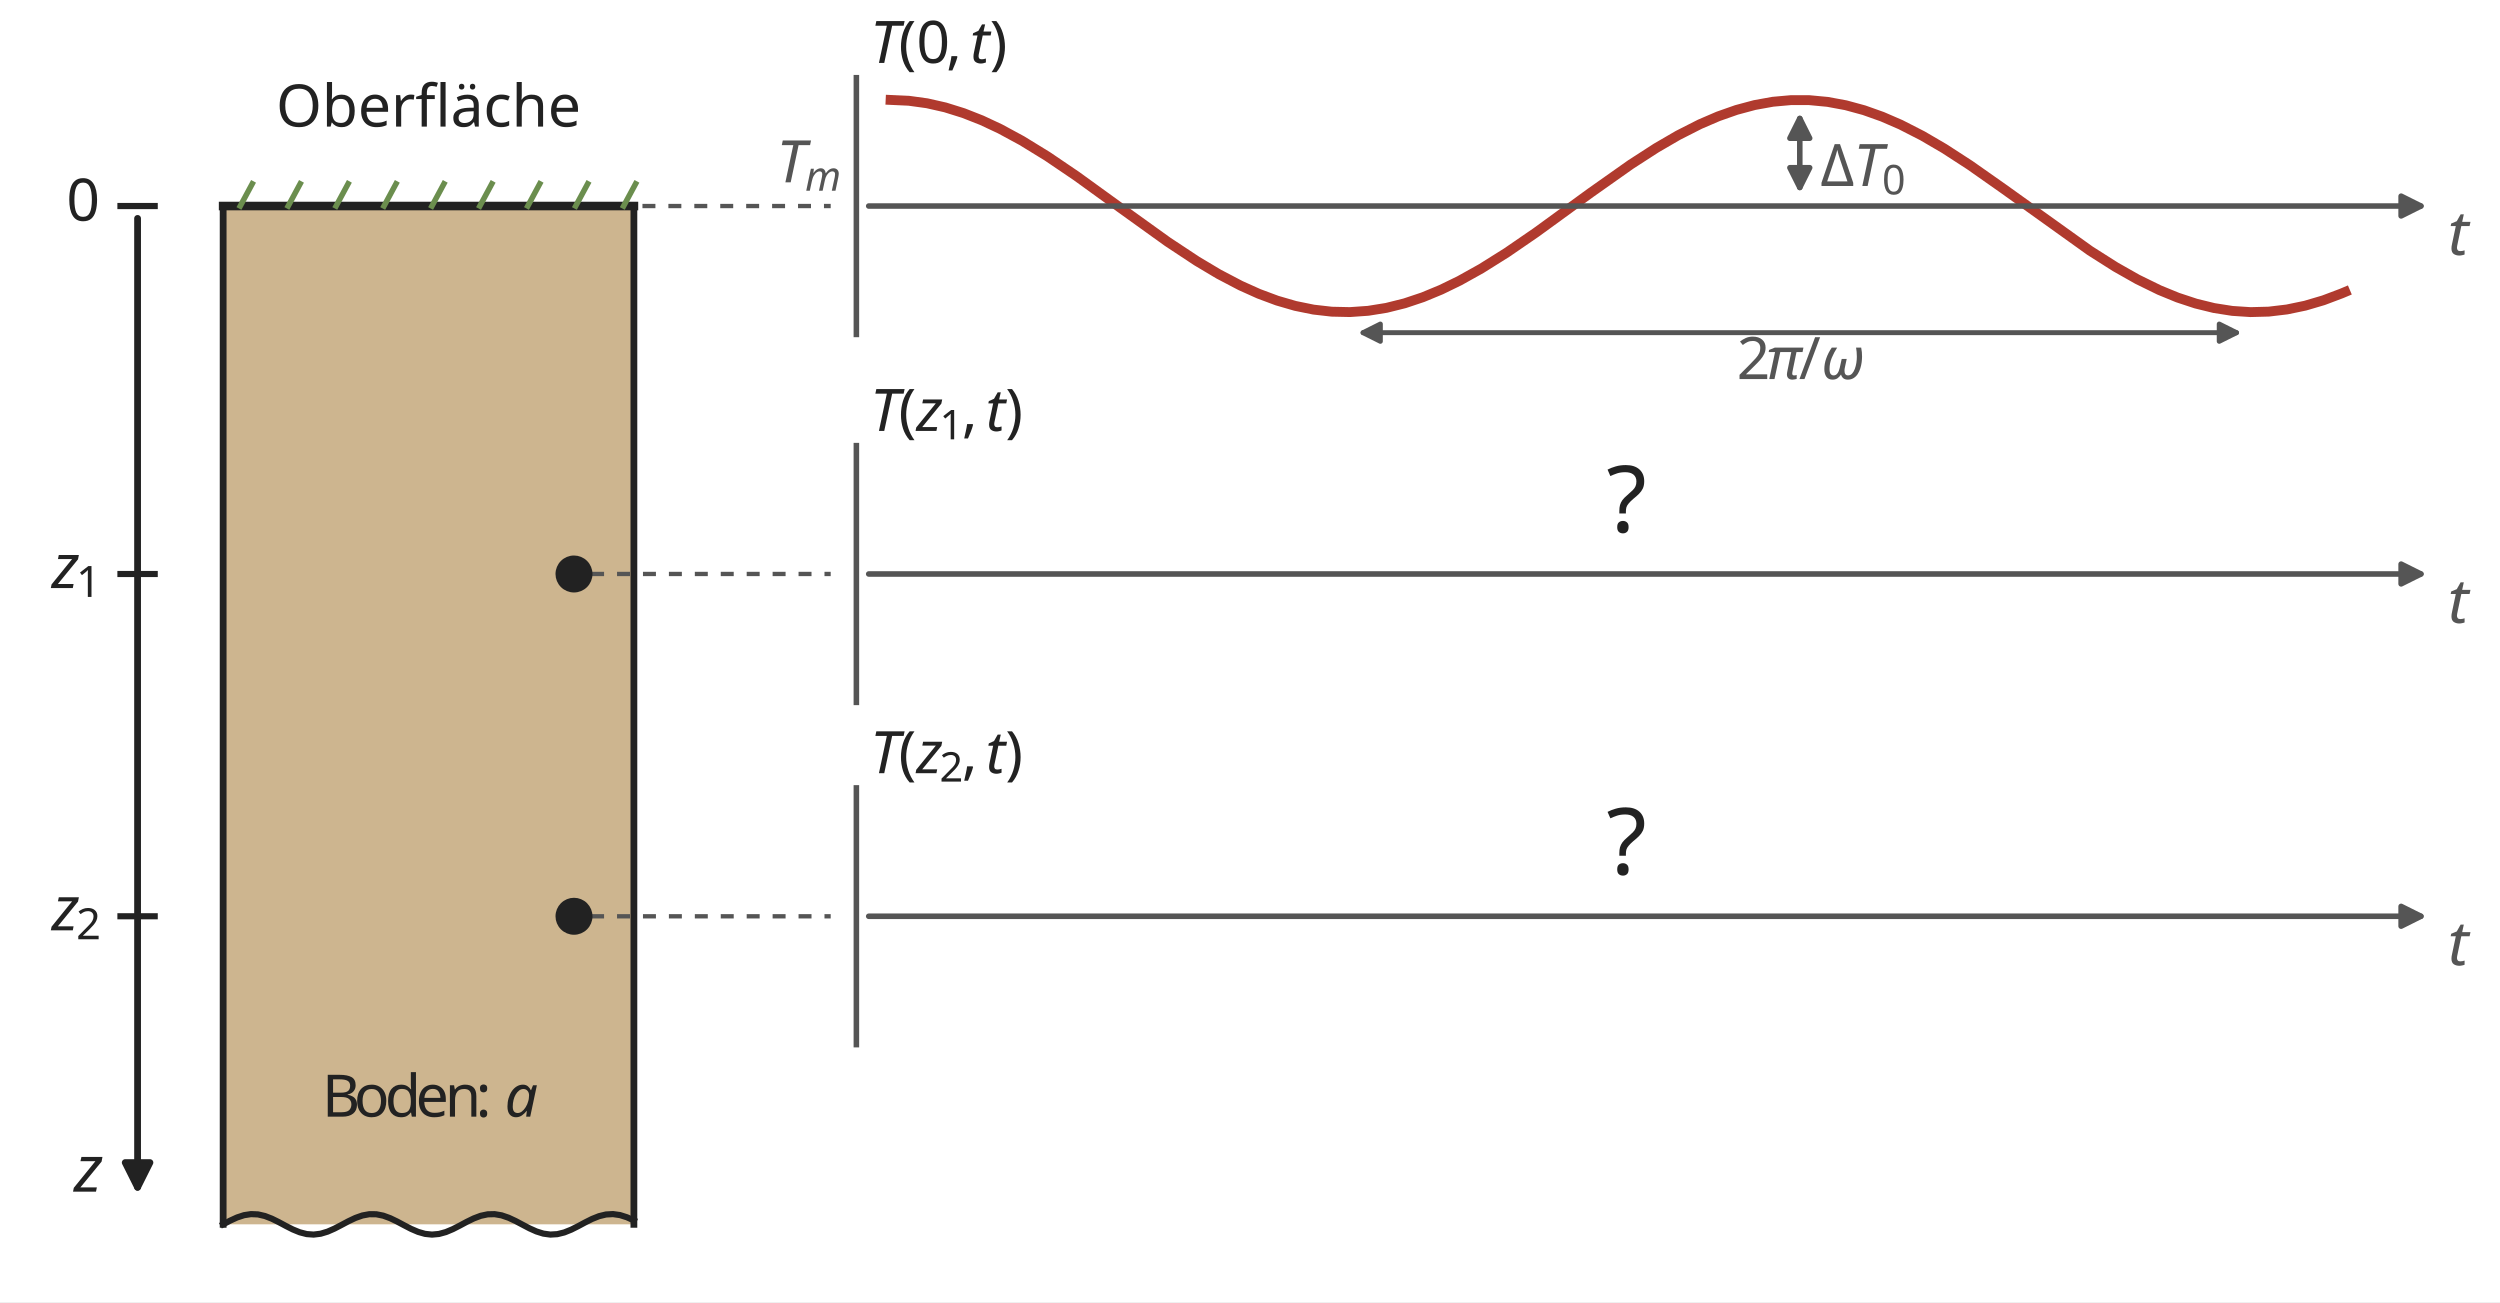
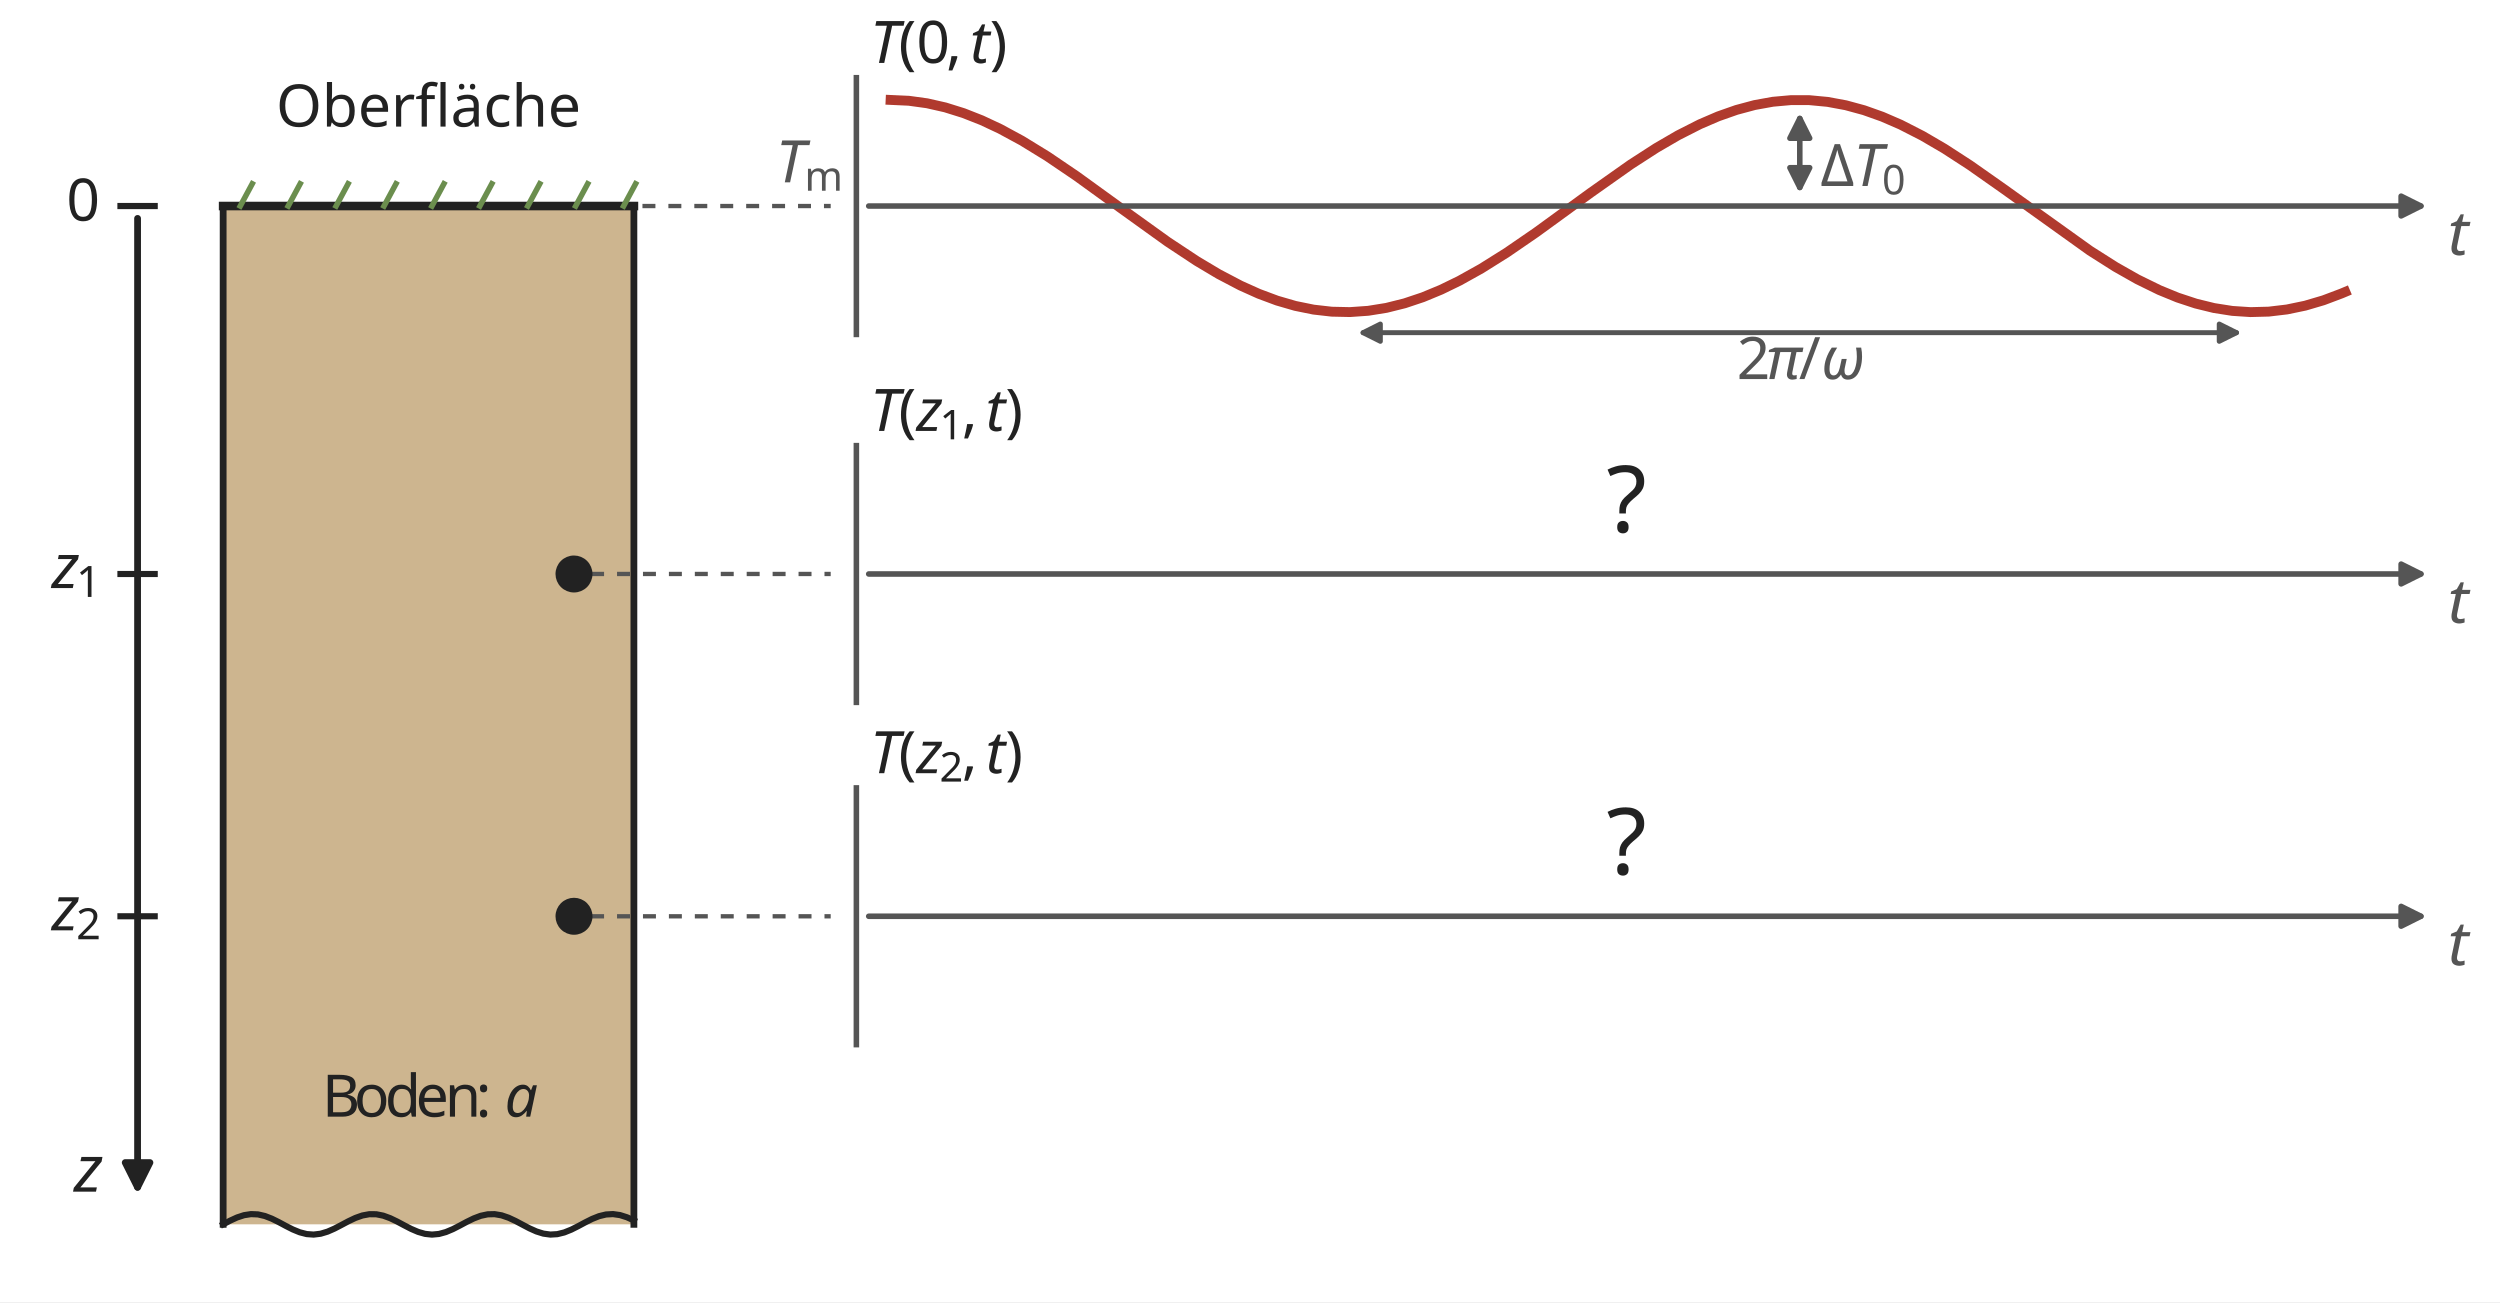
<svg xmlns="http://www.w3.org/2000/svg" width="404.928pt" height="210.888pt" viewBox="0 0 404.928 210.888" version="1.1">
  <defs>
    <style type="text/css">*{stroke-linejoin: round; stroke-linecap: butt}</style>
  </defs>
  <g id="figure_1">
    <g id="patch_1">
      <path d="M 0 210.888  L 404.928 210.888  L 404.928 0  L 0 0  z " style="fill: #ffffff" />
    </g>
    <g id="axes_1">
      <g id="patch_2">
-         <path d="M 36.144 198.306  L 102.672 198.306  L 102.672 33.372  L 36.144 33.372  z " clip-path="url(#p40e2502ae6)" style="fill: #cdb58f" />
+         <path d="M 36.144 198.306  L 102.672 198.306  L 102.672 33.372  L 36.144 33.372  z " clip-path="url(#p7a45880931)" style="fill: #cdb58f" />
      </g>
      <g id="line2d_1">
-         <path d="M 36.144 33.372  L 36.144 198.306  " clip-path="url(#p40e2502ae6)" style="fill: none; stroke: #222222; stroke-width: 1.1; stroke-linecap: square" />
+         <path d="M 36.144 33.372  L 36.144 198.306  " clip-path="url(#p7a45880931)" style="fill: none; stroke: #222222; stroke-width: 1.1; stroke-linecap: square" />
      </g>
      <g id="line2d_2">
-         <path d="M 102.672 33.372  L 102.672 198.306  " clip-path="url(#p40e2502ae6)" style="fill: none; stroke: #222222; stroke-width: 1.1; stroke-linecap: square" />
+         <path d="M 102.672 33.372  L 102.672 198.306  " clip-path="url(#p7a45880931)" style="fill: none; stroke: #222222; stroke-width: 1.1; stroke-linecap: square" />
      </g>
      <g id="line2d_3">
-         <path d="M 36.144 33.372  L 102.672 33.372  " clip-path="url(#p40e2502ae6)" style="fill: none; stroke: #222222; stroke-width: 1.4; stroke-linecap: square" />
+         <path d="M 36.144 33.372  L 102.672 33.372  " clip-path="url(#p7a45880931)" style="fill: none; stroke: #222222; stroke-width: 1.4; stroke-linecap: square" />
      </g>
      <g id="line2d_4">
-         <path d="M 36.144 198.306  L 37.272 197.711  L 38.399 197.194  L 39.527 196.825  L 40.654 196.652  L 41.782 196.699  L 42.91 196.958  L 44.037 197.396  L 45.165 197.955  L 46.292 198.56  L 47.42 199.132  L 48.548 199.594  L 49.675 199.885  L 50.803 199.967  L 51.93 199.829  L 53.058 199.489  L 54.185 198.993  L 55.313 198.405  L 56.441 197.804  L 57.568 197.27  L 58.696 196.873  L 59.823 196.666  L 60.951 196.676  L 62.079 196.902  L 63.206 197.315  L 64.334 197.859  L 65.461 198.462  L 66.589 199.044  L 67.717 199.529  L 68.844 199.851  L 69.972 199.969  L 71.099 199.866  L 72.227 199.557  L 73.355 199.081  L 74.482 198.503  L 75.61 197.899  L 76.737 197.349  L 77.865 196.925  L 78.993 196.685  L 80.12 196.659  L 81.248 196.852  L 82.375 197.237  L 83.503 197.764  L 84.631 198.363  L 85.758 198.954  L 86.886 199.46  L 88.013 199.812  L 89.141 199.965  L 90.268 199.898  L 91.396 199.62  L 92.524 199.167  L 93.651 198.601  L 94.779 197.996  L 95.906 197.431  L 97.034 196.983  L 98.162 196.71  L 99.289 196.648  L 100.417 196.807  L 101.544 197.164  L 102.672 197.672  " clip-path="url(#p40e2502ae6)" style="fill: none; stroke: #222222; stroke-linecap: square" />
+         <path d="M 36.144 198.306  L 37.272 197.711  L 38.399 197.194  L 39.527 196.825  L 40.654 196.652  L 41.782 196.699  L 42.91 196.958  L 44.037 197.396  L 45.165 197.955  L 46.292 198.56  L 47.42 199.132  L 48.548 199.594  L 49.675 199.885  L 50.803 199.967  L 51.93 199.829  L 53.058 199.489  L 54.185 198.993  L 55.313 198.405  L 56.441 197.804  L 57.568 197.27  L 58.696 196.873  L 59.823 196.666  L 60.951 196.676  L 62.079 196.902  L 63.206 197.315  L 64.334 197.859  L 65.461 198.462  L 66.589 199.044  L 67.717 199.529  L 68.844 199.851  L 69.972 199.969  L 71.099 199.866  L 72.227 199.557  L 73.355 199.081  L 74.482 198.503  L 75.61 197.899  L 76.737 197.349  L 77.865 196.925  L 78.993 196.685  L 80.12 196.659  L 81.248 196.852  L 82.375 197.237  L 83.503 197.764  L 84.631 198.363  L 85.758 198.954  L 86.886 199.46  L 88.013 199.812  L 89.141 199.965  L 90.268 199.898  L 91.396 199.62  L 92.524 199.167  L 93.651 198.601  L 94.779 197.996  L 95.906 197.431  L 97.034 196.983  L 98.162 196.71  L 99.289 196.648  L 100.417 196.807  L 101.544 197.164  L 102.672 197.672  " clip-path="url(#p7a45880931)" style="fill: none; stroke: #222222; stroke-linecap: square" />
      </g>
      <g id="line2d_5">
-         <path d="M 38.916 33.372  L 40.856 29.768  " clip-path="url(#p40e2502ae6)" style="fill: none; stroke: #6b8e4e; stroke-width: 0.9; stroke-linecap: square" />
+         <path d="M 38.916 33.372  L 40.856 29.768  " clip-path="url(#p7a45880931)" style="fill: none; stroke: #6b8e4e; stroke-width: 0.9; stroke-linecap: square" />
      </g>
      <g id="line2d_6">
-         <path d="M 46.678 33.372  L 48.618 29.768  " clip-path="url(#p40e2502ae6)" style="fill: none; stroke: #6b8e4e; stroke-width: 0.9; stroke-linecap: square" />
+         <path d="M 46.678 33.372  L 48.618 29.768  " clip-path="url(#p7a45880931)" style="fill: none; stroke: #6b8e4e; stroke-width: 0.9; stroke-linecap: square" />
      </g>
      <g id="line2d_7">
-         <path d="M 54.439 33.372  L 56.38 29.768  " clip-path="url(#p40e2502ae6)" style="fill: none; stroke: #6b8e4e; stroke-width: 0.9; stroke-linecap: square" />
+         <path d="M 54.439 33.372  L 56.38 29.768  " clip-path="url(#p7a45880931)" style="fill: none; stroke: #6b8e4e; stroke-width: 0.9; stroke-linecap: square" />
      </g>
      <g id="line2d_8">
-         <path d="M 62.201 33.372  L 64.141 29.768  " clip-path="url(#p40e2502ae6)" style="fill: none; stroke: #6b8e4e; stroke-width: 0.9; stroke-linecap: square" />
+         <path d="M 62.201 33.372  L 64.141 29.768  " clip-path="url(#p7a45880931)" style="fill: none; stroke: #6b8e4e; stroke-width: 0.9; stroke-linecap: square" />
      </g>
      <g id="line2d_9">
-         <path d="M 69.962 33.372  L 71.903 29.768  " clip-path="url(#p40e2502ae6)" style="fill: none; stroke: #6b8e4e; stroke-width: 0.9; stroke-linecap: square" />
+         <path d="M 69.962 33.372  L 71.903 29.768  " clip-path="url(#p7a45880931)" style="fill: none; stroke: #6b8e4e; stroke-width: 0.9; stroke-linecap: square" />
      </g>
      <g id="line2d_10">
-         <path d="M 77.724 33.372  L 79.664 29.768  " clip-path="url(#p40e2502ae6)" style="fill: none; stroke: #6b8e4e; stroke-width: 0.9; stroke-linecap: square" />
+         <path d="M 77.724 33.372  L 79.664 29.768  " clip-path="url(#p7a45880931)" style="fill: none; stroke: #6b8e4e; stroke-width: 0.9; stroke-linecap: square" />
      </g>
      <g id="line2d_11">
-         <path d="M 85.486 33.372  L 87.426 29.768  " clip-path="url(#p40e2502ae6)" style="fill: none; stroke: #6b8e4e; stroke-width: 0.9; stroke-linecap: square" />
+         <path d="M 85.486 33.372  L 87.426 29.768  " clip-path="url(#p7a45880931)" style="fill: none; stroke: #6b8e4e; stroke-width: 0.9; stroke-linecap: square" />
      </g>
      <g id="line2d_12">
-         <path d="M 93.247 33.372  L 95.188 29.768  " clip-path="url(#p40e2502ae6)" style="fill: none; stroke: #6b8e4e; stroke-width: 0.9; stroke-linecap: square" />
+         <path d="M 93.247 33.372  L 95.188 29.768  " clip-path="url(#p7a45880931)" style="fill: none; stroke: #6b8e4e; stroke-width: 0.9; stroke-linecap: square" />
      </g>
      <g id="line2d_13">
-         <path d="M 101.009 33.372  L 102.949 29.768  " clip-path="url(#p40e2502ae6)" style="fill: none; stroke: #6b8e4e; stroke-width: 0.9; stroke-linecap: square" />
+         <path d="M 101.009 33.372  L 102.949 29.768  " clip-path="url(#p7a45880931)" style="fill: none; stroke: #6b8e4e; stroke-width: 0.9; stroke-linecap: square" />
      </g>
      <g id="line2d_14">
-         <path d="M 19.512 33.372  L 25.056 33.372  " clip-path="url(#p40e2502ae6)" style="fill: none; stroke: #222222; stroke-linecap: square" />
+         <path d="M 19.512 33.372  L 25.056 33.372  " clip-path="url(#p7a45880931)" style="fill: none; stroke: #222222; stroke-linecap: square" />
      </g>
      <g id="line2d_15">
-         <path d="M 19.512 92.97  L 25.056 92.97  " clip-path="url(#p40e2502ae6)" style="fill: none; stroke: #222222; stroke-linecap: square" />
+         <path d="M 19.512 92.97  L 25.056 92.97  " clip-path="url(#p7a45880931)" style="fill: none; stroke: #222222; stroke-linecap: square" />
      </g>
      <g id="line2d_16">
-         <path d="M 19.512 148.41  L 25.056 148.41  " clip-path="url(#p40e2502ae6)" style="fill: none; stroke: #222222; stroke-linecap: square" />
+         <path d="M 19.512 148.41  L 25.056 148.41  " clip-path="url(#p7a45880931)" style="fill: none; stroke: #222222; stroke-linecap: square" />
      </g>
      <g id="line2d_17">
-         <path d="M 104.058 33.372  L 134.55 33.372  " clip-path="url(#p40e2502ae6)" style="fill: none; stroke-dasharray: 2.1,2.1; stroke-dashoffset: 0; stroke: #555555; stroke-width: 0.7" />
+         <path d="M 104.058 33.372  L 134.55 33.372  " clip-path="url(#p7a45880931)" style="fill: none; stroke-dasharray: 2.1,2.1; stroke-dashoffset: 0; stroke: #555555; stroke-width: 0.7" />
      </g>
      <g id="line2d_18">
-         <path d="M 138.708 54.162  L 138.708 12.582  " clip-path="url(#p40e2502ae6)" style="fill: none; stroke: #555555; stroke-width: 0.9; stroke-linecap: square" />
+         <path d="M 138.708 54.162  L 138.708 12.582  " clip-path="url(#p7a45880931)" style="fill: none; stroke: #555555; stroke-width: 0.9; stroke-linecap: square" />
      </g>
      <g id="line2d_19">
-         <path d="M 95.742 92.97  L 134.55 92.97  " clip-path="url(#p40e2502ae6)" style="fill: none; stroke-dasharray: 2.1,2.1; stroke-dashoffset: 0; stroke: #555555; stroke-width: 0.7" />
+         <path d="M 95.742 92.97  L 134.55 92.97  " clip-path="url(#p7a45880931)" style="fill: none; stroke-dasharray: 2.1,2.1; stroke-dashoffset: 0; stroke: #555555; stroke-width: 0.7" />
      </g>
      <g id="line2d_20">
-         <path d="M 138.708 113.76  L 138.708 72.18  " clip-path="url(#p40e2502ae6)" style="fill: none; stroke: #555555; stroke-width: 0.9; stroke-linecap: square" />
+         <path d="M 138.708 113.76  L 138.708 72.18  " clip-path="url(#p7a45880931)" style="fill: none; stroke: #555555; stroke-width: 0.9; stroke-linecap: square" />
      </g>
      <g id="line2d_21">
-         <path d="M 95.742 148.41  L 134.55 148.41  " clip-path="url(#p40e2502ae6)" style="fill: none; stroke-dasharray: 2.1,2.1; stroke-dashoffset: 0; stroke: #555555; stroke-width: 0.7" />
+         <path d="M 95.742 148.41  L 134.55 148.41  " clip-path="url(#p7a45880931)" style="fill: none; stroke-dasharray: 2.1,2.1; stroke-dashoffset: 0; stroke: #555555; stroke-width: 0.7" />
      </g>
      <g id="line2d_22">
-         <path d="M 138.708 169.2  L 138.708 127.62  " clip-path="url(#p40e2502ae6)" style="fill: none; stroke: #555555; stroke-width: 0.9; stroke-linecap: square" />
+         <path d="M 138.708 169.2  L 138.708 127.62  " clip-path="url(#p7a45880931)" style="fill: none; stroke: #555555; stroke-width: 0.9; stroke-linecap: square" />
      </g>
      <g id="text_1">
        <text style="font-size: 9.5px; font-family: 'Carlito'; text-anchor: middle; fill: #222222" x="69.408" y="20.501" transform="rotate(-0 69.408 20.501)">Oberfläche</text>
      </g>
      <g id="text_2">
        <g style="fill: #222222" transform="translate(52.1655 181.277)">
          <text>
            <tspan x="0" y="-0.406" style="font-size: 9.5px; font-family: 'Carlito'; fill: #222222">B</tspan>
            <tspan x="5.167" y="-0.406" style="font-size: 9.5px; font-family: 'Carlito'; fill: #222222">o</tspan>
            <tspan x="10.177" y="-0.406" style="font-size: 9.5px; font-family: 'Carlito'; fill: #222222">d</tspan>
            <tspan x="15.168" y="-0.406" style="font-size: 9.5px; font-family: 'Carlito'; fill: #222222">e</tspan>
            <tspan x="19.895" y="-0.406" style="font-size: 9.5px; font-family: 'Carlito'; fill: #222222">n</tspan>
            <tspan x="24.886" y="-0.406" style="font-size: 9.5px; font-family: 'Carlito'; fill: #222222">:</tspan>
            <tspan x="27.428" y="-0.406" style="font-size: 9.5px; font-family: 'Carlito'; fill: #222222"> </tspan>
            <tspan x="29.576" y="-0.406" style="font-style: italic; font-size: 9.5px; font-family: 'Carlito'; fill: #222222">a</tspan>
          </text>
        </g>
      </g>
      <g id="text_3">
        <text style="font-size: 9.5px; font-family: 'Carlito'; text-anchor: end; fill: #222222" x="16.186" y="35.747" transform="rotate(-0 16.1856 35.747)">0</text>
      </g>
      <g id="text_4">
        <g style="fill: #222222" transform="translate(11.9856 194.001)">
          <text>
            <tspan x="0" y="-0.984" style="font-style: italic; font-size: 10.5px; font-family: 'Carlito'; fill: #222222">z</tspan>
          </text>
        </g>
      </g>
      <g id="text_5">
        <g style="fill: #222222" transform="translate(8.3856 95.47)">
          <text>
            <tspan x="0" y="-0.219" style="font-style: italic; font-size: 10px; font-family: 'Carlito'; fill: #222222">z</tspan>
            <tspan x="3.95" y="1.216" style="font-size: 7px; font-family: 'Carlito'; fill: #222222">1</tspan>
          </text>
        </g>
      </g>
      <g id="text_6">
        <g style="fill: #222222" transform="translate(8.3856 150.91)">
          <text>
            <tspan x="0" y="-0.219" style="font-style: italic; font-size: 10px; font-family: 'Carlito'; fill: #222222">z</tspan>
            <tspan x="3.95" y="1.216" style="font-size: 7px; font-family: 'Carlito'; fill: #222222">2</tspan>
          </text>
        </g>
      </g>
      <g id="text_7">
        <g style="fill: #555555" transform="translate(396.504 41.9704)">
          <text>
            <tspan x="0" y="-0.672" style="font-style: italic; font-size: 10px; font-family: 'Carlito'; fill: #555555">t</tspan>
          </text>
        </g>
      </g>
      <g id="text_8">
        <g style="fill: #222222" transform="translate(140.9256 10.2446)">
          <text>
            <tspan x="0" y="-0.047" style="font-style: italic; font-size: 9.5px; font-family: 'Carlito'; fill: #222222">T</tspan>
            <tspan x="16.198" y="-0.047" style="font-style: italic; font-size: 9.5px; font-family: 'Carlito'; fill: #222222">t</tspan>
            <tspan x="4.629" y="-0.047" style="font-size: 9.5px; font-family: 'Carlito'; fill: #222222">(</tspan>
            <tspan x="7.51" y="-0.047" style="font-size: 9.5px; font-family: 'Carlito'; fill: #222222">0</tspan>
            <tspan x="12.325" y="-0.047" style="font-size: 9.5px; font-family: 'Carlito'; fill: #222222">,</tspan>
            <tspan x="19.38" y="-0.047" style="font-size: 9.5px; font-family: 'Carlito'; fill: #222222">)</tspan>
          </text>
        </g>
      </g>
      <g id="text_9">
        <g style="fill: #555555" transform="translate(396.504 101.5684)">
          <text>
            <tspan x="0" y="-0.672" style="font-style: italic; font-size: 10px; font-family: 'Carlito'; fill: #555555">t</tspan>
          </text>
        </g>
      </g>
      <g id="text_10">
        <g style="fill: #222222" transform="translate(140.9256 69.8426)">
          <text>
            <tspan x="0" y="-0.047" style="font-style: italic; font-size: 9.5px; font-family: 'Carlito'; fill: #222222">T</tspan>
            <tspan x="7.51" y="-0.047" style="font-style: italic; font-size: 9.5px; font-family: 'Carlito'; fill: #222222">z</tspan>
            <tspan x="18.733" y="-0.047" style="font-style: italic; font-size: 9.5px; font-family: 'Carlito'; fill: #222222">t</tspan>
            <tspan x="4.629" y="-0.047" style="font-size: 9.5px; font-family: 'Carlito'; fill: #222222">(</tspan>
            <tspan x="14.86" y="-0.047" style="font-size: 9.5px; font-family: 'Carlito'; fill: #222222">,</tspan>
            <tspan x="21.915" y="-0.047" style="font-size: 9.5px; font-family: 'Carlito'; fill: #222222">)</tspan>
            <tspan x="11.263" y="1.312" style="font-size: 6.65px; font-family: 'Carlito'; fill: #222222">1</tspan>
          </text>
        </g>
      </g>
      <g id="text_11">
        <text style="font-size: 15px; font-family: 'Carlito'; text-anchor: middle; fill: #222222" x="263.448" y="86.186" transform="rotate(-0 263.448 86.1864)">?</text>
      </g>
      <g id="text_12">
        <g style="fill: #555555" transform="translate(396.504 157.0084)">
          <text>
            <tspan x="0" y="-0.672" style="font-style: italic; font-size: 10px; font-family: 'Carlito'; fill: #555555">t</tspan>
          </text>
        </g>
      </g>
      <g id="text_13">
        <g style="fill: #222222" transform="translate(140.9256 125.2826)">
          <text>
            <tspan x="0" y="-0.047" style="font-style: italic; font-size: 9.5px; font-family: 'Carlito'; fill: #222222">T</tspan>
            <tspan x="7.51" y="-0.047" style="font-style: italic; font-size: 9.5px; font-family: 'Carlito'; fill: #222222">z</tspan>
            <tspan x="18.733" y="-0.047" style="font-style: italic; font-size: 9.5px; font-family: 'Carlito'; fill: #222222">t</tspan>
            <tspan x="4.629" y="-0.047" style="font-size: 9.5px; font-family: 'Carlito'; fill: #222222">(</tspan>
            <tspan x="14.86" y="-0.047" style="font-size: 9.5px; font-family: 'Carlito'; fill: #222222">,</tspan>
            <tspan x="21.915" y="-0.047" style="font-size: 9.5px; font-family: 'Carlito'; fill: #222222">)</tspan>
            <tspan x="11.263" y="1.312" style="font-size: 6.65px; font-family: 'Carlito'; fill: #222222">2</tspan>
          </text>
        </g>
      </g>
      <g id="text_14">
        <text style="font-size: 15px; font-family: 'Carlito'; text-anchor: middle; fill: #222222" x="263.448" y="141.626" transform="rotate(-0 263.448 141.6264)">?</text>
      </g>
      <g id="text_15">
-         <g style="fill: #555555" transform="translate(125.771 30.4426)">
+         <g style="fill: #555555" transform="translate(125.676 30.4426)">
          <text>
            <tspan x="0" y="-0.906" style="font-style: italic; font-size: 9.5px; font-family: 'Carlito'; fill: #555555">T</tspan>
-             <tspan x="4.629" y="0.453" style="font-style: italic; font-size: 6.65px; font-family: 'Carlito'; fill: #555555">m</tspan>
+             <tspan x="4.629" y="0.453" style="font-size: 6.65px; font-family: 'Carlito'; fill: #555555">m</tspan>
          </text>
        </g>
      </g>
      <g id="text_16">
        <g style="fill: #555555" transform="translate(294.8409 31.0346)">
          <text>
            <tspan x="0" y="-0.906" style="font-size: 9.5px; font-family: 'Carlito'; fill: #555555">Δ</tspan>
            <tspan x="5.362" y="-0.906" style="font-style: italic; font-size: 9.5px; font-family: 'Carlito'; fill: #555555">T</tspan>
            <tspan x="9.992" y="0.453" style="font-size: 6.65px; font-family: 'Carlito'; fill: #555555">0</tspan>
          </text>
        </g>
      </g>
      <g id="text_17">
        <g style="fill: #555555" transform="translate(281.302 61.8038)">
          <text>
            <tspan x="0" y="-0.406" style="font-size: 9.5px; font-family: 'Carlito'; fill: #555555">2</tspan>
            <tspan x="10.066" y="-0.406" style="font-size: 9.5px; font-family: 'Carlito'; fill: #555555">/</tspan>
            <tspan x="4.815" y="-0.406" style="font-style: italic; font-size: 9.5px; font-family: 'Carlito'; fill: #555555">π</tspan>
            <tspan x="13.735" y="-0.406" style="font-style: italic; font-size: 9.5px; font-family: 'Carlito'; fill: #555555">ω</tspan>
          </text>
        </g>
      </g>
      <g id="line2d_23">
-         <path d="M 144.252 16.186  L 147.205 16.322  L 150.157 16.728  L 153.11 17.398  L 156.063 18.322  L 159.015 19.484  L 161.968 20.866  L 165.511 22.784  L 169.645 25.323  L 174.369 28.526  L 181.455 33.656  L 189.132 39.169  L 193.856 42.291  L 197.399 44.402  L 200.943 46.261  L 203.895 47.587  L 206.848 48.688  L 209.8 49.546  L 212.753 50.148  L 215.706 50.484  L 218.658 50.549  L 221.611 50.341  L 224.564 49.865  L 227.516 49.127  L 230.469 48.14  L 233.421 46.918  L 236.374 45.481  L 239.917 43.507  L 244.051 40.914  L 248.775 37.67  L 257.633 31.226  L 264.129 26.642  L 268.263 23.972  L 271.806 21.912  L 275.349 20.114  L 278.301 18.845  L 281.254 17.806  L 284.207 17.014  L 287.159 16.481  L 290.112 16.216  L 293.065 16.223  L 296.017 16.502  L 298.97 17.048  L 301.923 17.853  L 304.875 18.903  L 307.828 20.183  L 311.371 21.993  L 314.914 24.063  L 319.048 26.742  L 324.363 30.476  L 338.535 40.621  L 342.669 43.243  L 346.212 45.249  L 349.755 46.984  L 352.708 48.195  L 355.66 49.17  L 358.613 49.895  L 361.566 50.358  L 364.518 50.552  L 367.471 50.474  L 370.424 50.124  L 373.376 49.51  L 376.329 48.639  L 379.281 47.526  L 379.872 47.276  L 379.872 47.276  " clip-path="url(#p40e2502ae6)" style="fill: none; stroke: #b03a2e; stroke-width: 1.6; stroke-linecap: square" />
+         <path d="M 144.252 16.186  L 147.205 16.322  L 150.157 16.728  L 153.11 17.398  L 156.063 18.322  L 159.015 19.484  L 161.968 20.866  L 165.511 22.784  L 169.645 25.323  L 174.369 28.526  L 181.455 33.656  L 189.132 39.169  L 193.856 42.291  L 197.399 44.402  L 200.943 46.261  L 203.895 47.587  L 206.848 48.688  L 209.8 49.546  L 212.753 50.148  L 215.706 50.484  L 218.658 50.549  L 221.611 50.341  L 224.564 49.865  L 227.516 49.127  L 230.469 48.14  L 233.421 46.918  L 236.374 45.481  L 239.917 43.507  L 244.051 40.914  L 248.775 37.67  L 257.633 31.226  L 264.129 26.642  L 268.263 23.972  L 271.806 21.912  L 275.349 20.114  L 278.301 18.845  L 281.254 17.806  L 284.207 17.014  L 287.159 16.481  L 290.112 16.216  L 293.065 16.223  L 296.017 16.502  L 298.97 17.048  L 301.923 17.853  L 304.875 18.903  L 307.828 20.183  L 311.371 21.993  L 314.914 24.063  L 319.048 26.742  L 324.363 30.476  L 338.535 40.621  L 342.669 43.243  L 346.212 45.249  L 349.755 46.984  L 352.708 48.195  L 355.66 49.17  L 358.613 49.895  L 361.566 50.358  L 364.518 50.552  L 367.471 50.474  L 370.424 50.124  L 373.376 49.51  L 376.329 48.639  L 379.281 47.526  L 379.872 47.276  L 379.872 47.276  " clip-path="url(#p7a45880931)" style="fill: none; stroke: #b03a2e; stroke-width: 1.6; stroke-linecap: square" />
      </g>
      <g id="patch_3">
-         <path d="M 22.284 35.376  Q 22.284 114.456 22.284 192.305  " clip-path="url(#p40e2502ae6)" style="fill: none; stroke: #222222; stroke-width: 1.1; stroke-linecap: round" />
-         <path d="M 24.284 188.305  L 22.284 192.305  L 20.284 188.305  z " clip-path="url(#p40e2502ae6)" style="fill: #222222; stroke: #222222; stroke-width: 1.1; stroke-linecap: round" />
+         <path d="M 22.284 35.376  Q 22.284 114.456 22.284 192.305  " clip-path="url(#p7a45880931)" style="fill: none; stroke: #222222; stroke-width: 1.1; stroke-linecap: round" />
+         <path d="M 24.284 188.305  L 22.284 192.305  L 20.284 188.305  z " clip-path="url(#p7a45880931)" style="fill: #222222; stroke: #222222; stroke-width: 1.1; stroke-linecap: round" />
      </g>
      <g id="patch_4">
-         <path d="M 92.97 95.465  C 93.632 95.465 94.266 95.202 94.734 94.734  C 95.202 94.266 95.465 93.632 95.465 92.97  C 95.465 92.308 95.202 91.674 94.734 91.206  C 94.266 90.738 93.632 90.475 92.97 90.475  C 92.308 90.475 91.674 90.738 91.206 91.206  C 90.738 91.674 90.475 92.308 90.475 92.97  C 90.475 93.632 90.738 94.266 91.206 94.734  C 91.674 95.202 92.308 95.465 92.97 95.465  z " clip-path="url(#p40e2502ae6)" style="fill: #222222; stroke: #222222; stroke-linejoin: miter" />
+         <path d="M 92.97 95.465  C 93.632 95.465 94.266 95.202 94.734 94.734  C 95.202 94.266 95.465 93.632 95.465 92.97  C 95.465 92.308 95.202 91.674 94.734 91.206  C 94.266 90.738 93.632 90.475 92.97 90.475  C 92.308 90.475 91.674 90.738 91.206 91.206  C 90.738 91.674 90.475 92.308 90.475 92.97  C 90.475 93.632 90.738 94.266 91.206 94.734  C 91.674 95.202 92.308 95.465 92.97 95.465  z " clip-path="url(#p7a45880931)" style="fill: #222222; stroke: #222222; stroke-linejoin: miter" />
      </g>
      <g id="patch_5">
-         <path d="M 92.97 150.905  C 93.632 150.905 94.266 150.642 94.734 150.174  C 95.202 149.706 95.465 149.072 95.465 148.41  C 95.465 147.748 95.202 147.114 94.734 146.646  C 94.266 146.178 93.632 145.915 92.97 145.915  C 92.308 145.915 91.674 146.178 91.206 146.646  C 90.738 147.114 90.475 147.748 90.475 148.41  C 90.475 149.072 90.738 149.706 91.206 150.174  C 91.674 150.642 92.308 150.905 92.97 150.905  z " clip-path="url(#p40e2502ae6)" style="fill: #222222; stroke: #222222; stroke-linejoin: miter" />
+         <path d="M 92.97 150.905  C 93.632 150.905 94.266 150.642 94.734 150.174  C 95.202 149.706 95.465 149.072 95.465 148.41  C 95.465 147.748 95.202 147.114 94.734 146.646  C 94.266 146.178 93.632 145.915 92.97 145.915  C 92.308 145.915 91.674 146.178 91.206 146.646  C 90.738 147.114 90.475 147.748 90.475 148.41  C 90.475 149.072 90.738 149.706 91.206 150.174  C 91.674 150.642 92.308 150.905 92.97 150.905  z " clip-path="url(#p7a45880931)" style="fill: #222222; stroke: #222222; stroke-linejoin: miter" />
      </g>
      <g id="patch_6">
-         <path d="M 140.707 33.372  Q 266.913 33.372 392.113 33.372  " clip-path="url(#p40e2502ae6)" style="fill: none; stroke: #555555; stroke-width: 0.9; stroke-linecap: round" />
-         <path d="M 388.913 31.772  L 392.113 33.372  L 388.913 34.972  z " clip-path="url(#p40e2502ae6)" style="fill: #555555; stroke: #555555; stroke-width: 0.9; stroke-linecap: round" />
+         <path d="M 140.707 33.372  Q 266.913 33.372 392.113 33.372  " clip-path="url(#p7a45880931)" style="fill: none; stroke: #555555; stroke-width: 0.9; stroke-linecap: round" />
+         <path d="M 388.913 31.772  L 392.113 33.372  L 388.913 34.972  z " clip-path="url(#p7a45880931)" style="fill: #555555; stroke: #555555; stroke-width: 0.9; stroke-linecap: round" />
      </g>
      <g id="patch_7">
-         <path d="M 140.707 92.97  Q 266.913 92.97 392.113 92.97  " clip-path="url(#p40e2502ae6)" style="fill: none; stroke: #555555; stroke-width: 0.9; stroke-linecap: round" />
-         <path d="M 388.913 91.37  L 392.113 92.97  L 388.913 94.57  z " clip-path="url(#p40e2502ae6)" style="fill: #555555; stroke: #555555; stroke-width: 0.9; stroke-linecap: round" />
+         <path d="M 140.707 92.97  Q 266.913 92.97 392.113 92.97  " clip-path="url(#p7a45880931)" style="fill: none; stroke: #555555; stroke-width: 0.9; stroke-linecap: round" />
+         <path d="M 388.913 91.37  L 392.113 92.97  L 388.913 94.57  z " clip-path="url(#p7a45880931)" style="fill: #555555; stroke: #555555; stroke-width: 0.9; stroke-linecap: round" />
      </g>
      <g id="patch_8">
-         <path d="M 140.707 148.41  Q 266.913 148.41 392.113 148.41  " clip-path="url(#p40e2502ae6)" style="fill: none; stroke: #555555; stroke-width: 0.9; stroke-linecap: round" />
-         <path d="M 388.913 146.81  L 392.113 148.41  L 388.913 150.01  z " clip-path="url(#p40e2502ae6)" style="fill: #555555; stroke: #555555; stroke-width: 0.9; stroke-linecap: round" />
+         <path d="M 140.707 148.41  Q 266.913 148.41 392.113 148.41  " clip-path="url(#p7a45880931)" style="fill: none; stroke: #555555; stroke-width: 0.9; stroke-linecap: round" />
+         <path d="M 388.913 146.81  L 392.113 148.41  L 388.913 150.01  z " clip-path="url(#p7a45880931)" style="fill: #555555; stroke: #555555; stroke-width: 0.9; stroke-linecap: round" />
      </g>
      <g id="patch_9">
-         <path d="M 291.514 30.364  Q 291.514 24.777 291.514 19.19  " clip-path="url(#p40e2502ae6)" style="fill: none; stroke: #555555; stroke-width: 0.9; stroke-linecap: round" />
-         <path d="M 293.115 27.164  L 291.514 30.364  L 289.914 27.164  z " clip-path="url(#p40e2502ae6)" style="fill: #555555; stroke: #555555; stroke-width: 0.9; stroke-linecap: round" />
-         <path d="M 289.914 22.39  L 291.514 19.19  L 293.115 22.39  z " clip-path="url(#p40e2502ae6)" style="fill: #555555; stroke: #555555; stroke-width: 0.9; stroke-linecap: round" />
+         <path d="M 291.514 30.364  Q 291.514 24.777 291.514 19.19  " clip-path="url(#p7a45880931)" style="fill: none; stroke: #555555; stroke-width: 0.9; stroke-linecap: round" />
+         <path d="M 293.115 27.164  L 291.514 30.364  L 289.914 27.164  z " clip-path="url(#p7a45880931)" style="fill: #555555; stroke: #555555; stroke-width: 0.9; stroke-linecap: round" />
+         <path d="M 289.914 22.39  L 291.514 19.19  L 293.115 22.39  z " clip-path="url(#p7a45880931)" style="fill: #555555; stroke: #555555; stroke-width: 0.9; stroke-linecap: round" />
      </g>
      <g id="patch_10">
-         <path d="M 220.778 53.885  Q 291.515 53.885 362.252 53.885  " clip-path="url(#p40e2502ae6)" style="fill: none; stroke: #555555; stroke-width: 0.8; stroke-linecap: round" />
-         <path d="M 223.578 55.285  L 220.778 53.885  L 223.578 52.485  z " clip-path="url(#p40e2502ae6)" style="fill: #555555; stroke: #555555; stroke-width: 0.8; stroke-linecap: round" />
-         <path d="M 359.452 52.485  L 362.252 53.885  L 359.452 55.285  z " clip-path="url(#p40e2502ae6)" style="fill: #555555; stroke: #555555; stroke-width: 0.8; stroke-linecap: round" />
+         <path d="M 220.778 53.885  Q 291.515 53.885 362.252 53.885  " clip-path="url(#p7a45880931)" style="fill: none; stroke: #555555; stroke-width: 0.8; stroke-linecap: round" />
+         <path d="M 223.578 55.285  L 220.778 53.885  L 223.578 52.485  z " clip-path="url(#p7a45880931)" style="fill: #555555; stroke: #555555; stroke-width: 0.8; stroke-linecap: round" />
+         <path d="M 359.452 52.485  L 362.252 53.885  L 359.452 55.285  z " clip-path="url(#p7a45880931)" style="fill: #555555; stroke: #555555; stroke-width: 0.8; stroke-linecap: round" />
      </g>
    </g>
  </g>
  <defs>
-     <clipPath id="p40e2502ae6">
+     <clipPath id="p7a45880931">
      <rect x="2.88" y="2.88" width="399.168" height="205.128" />
    </clipPath>
  </defs>
</svg>
